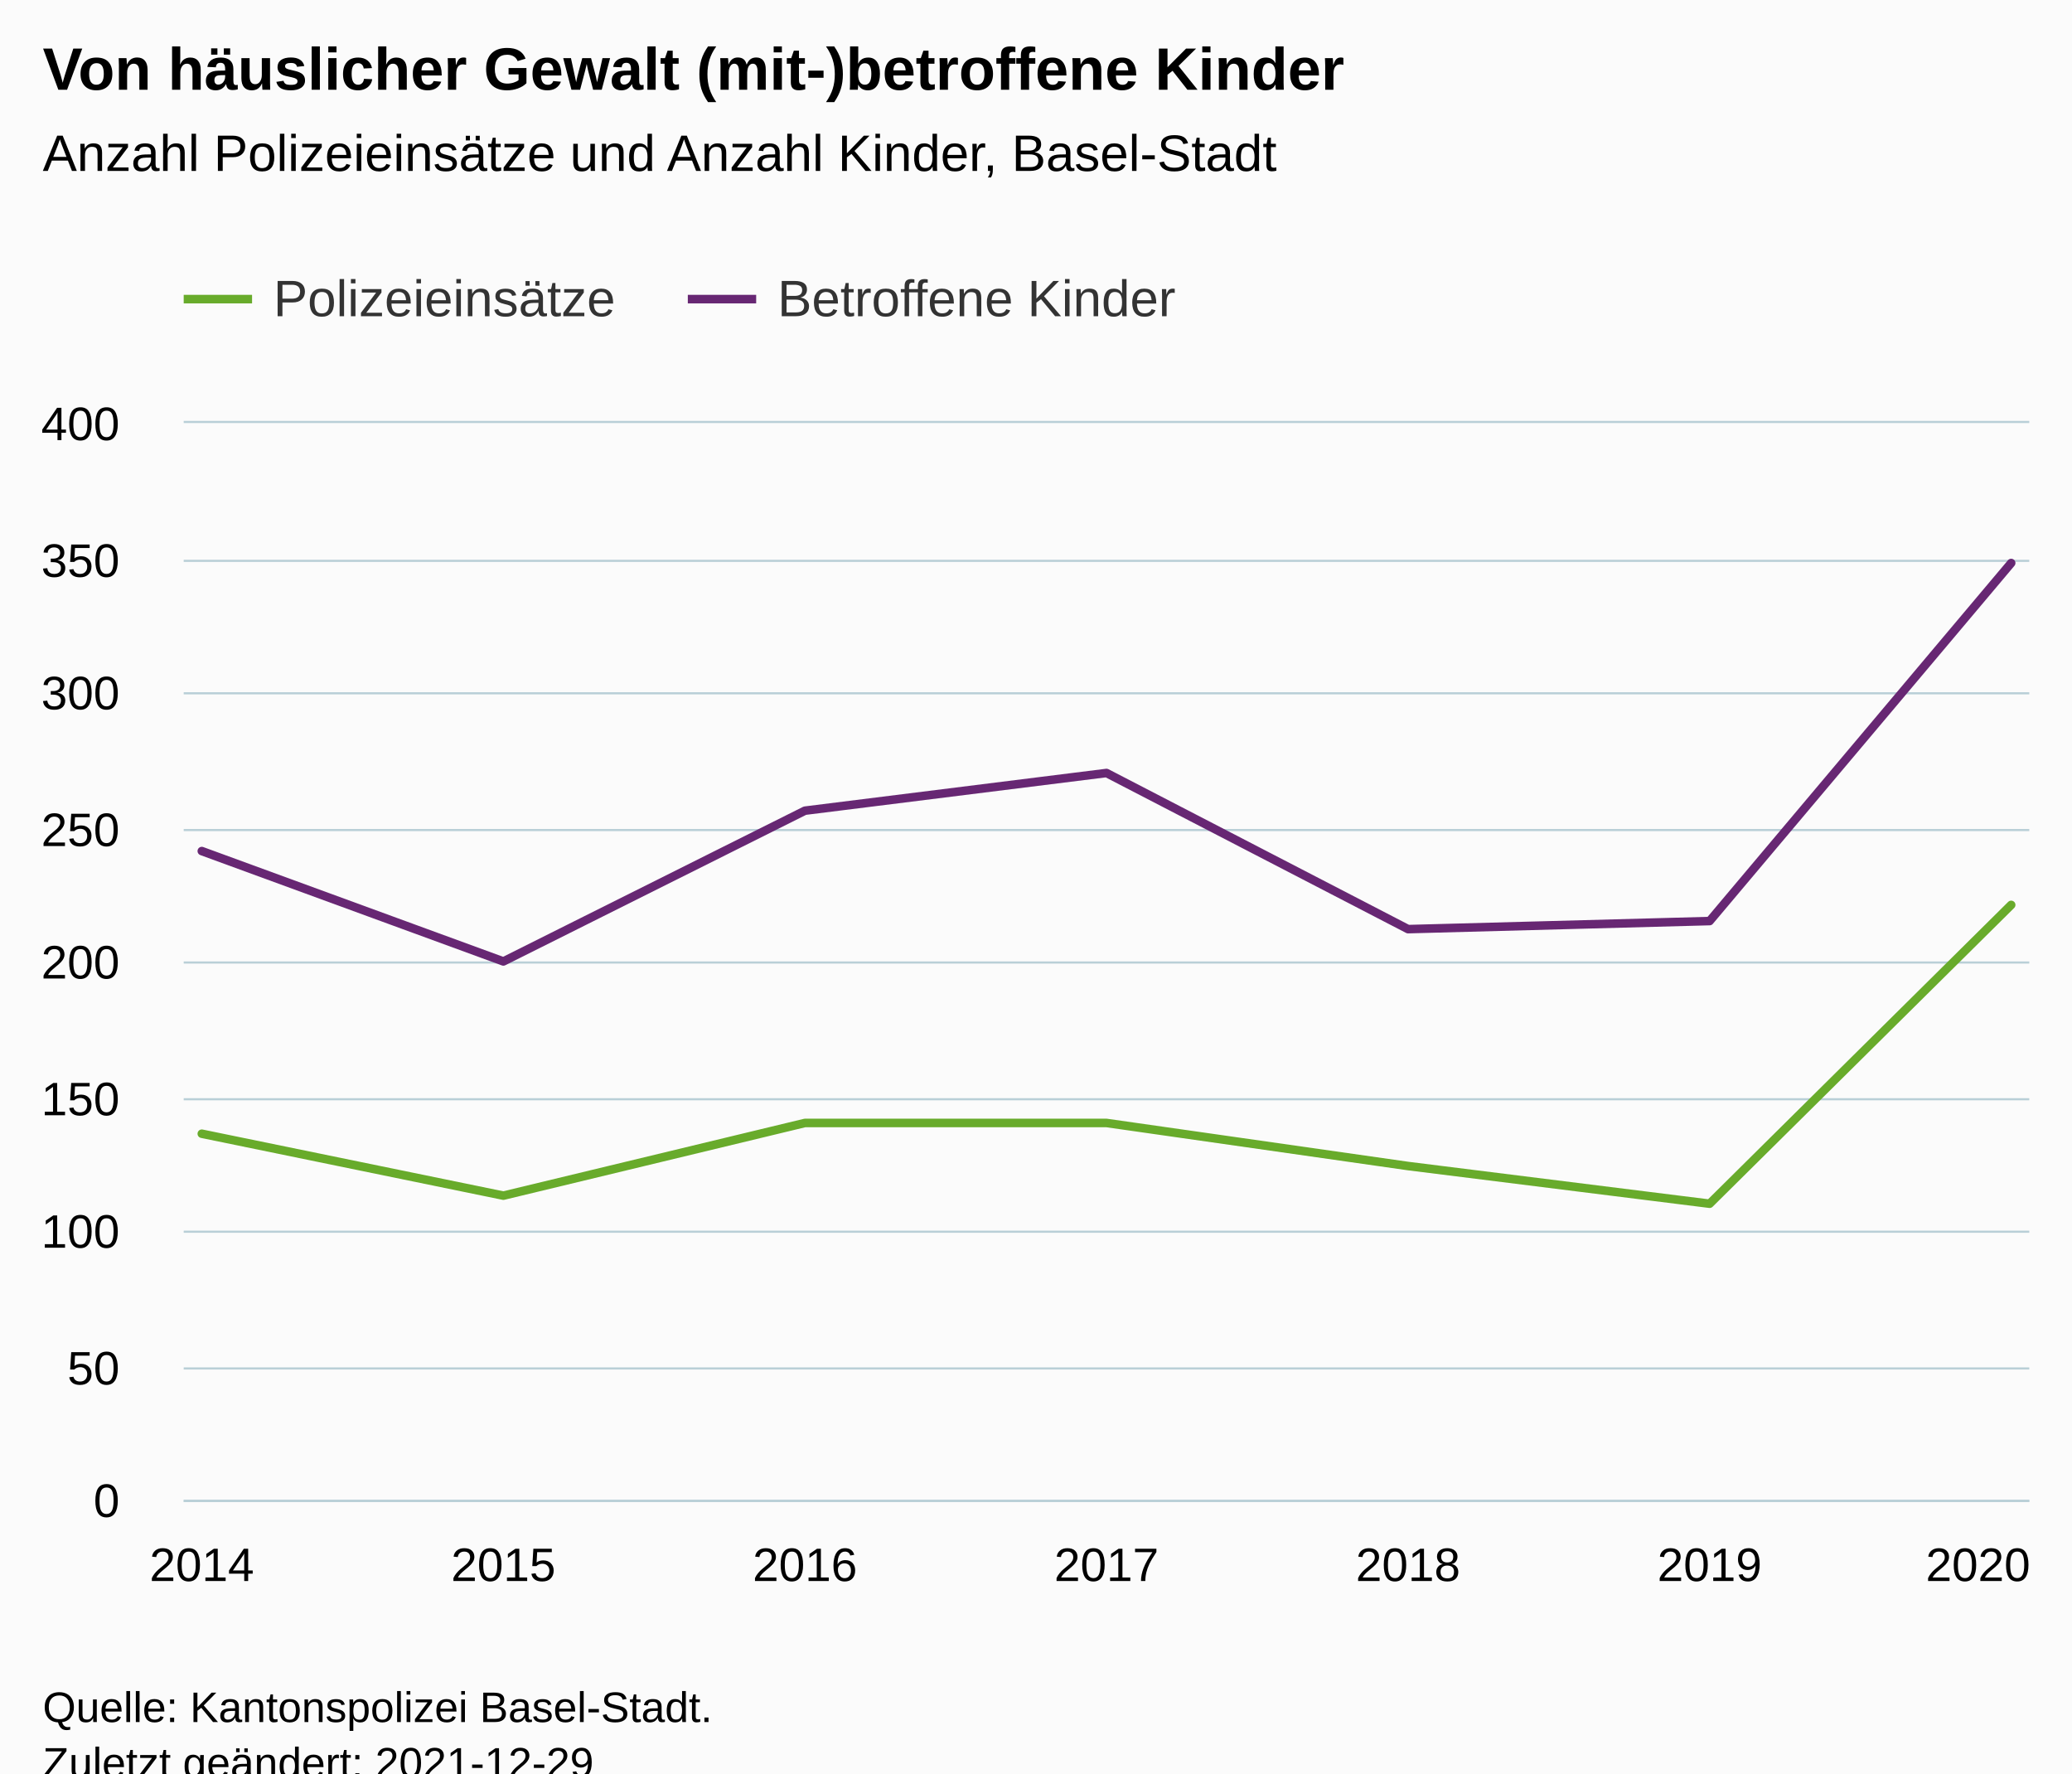
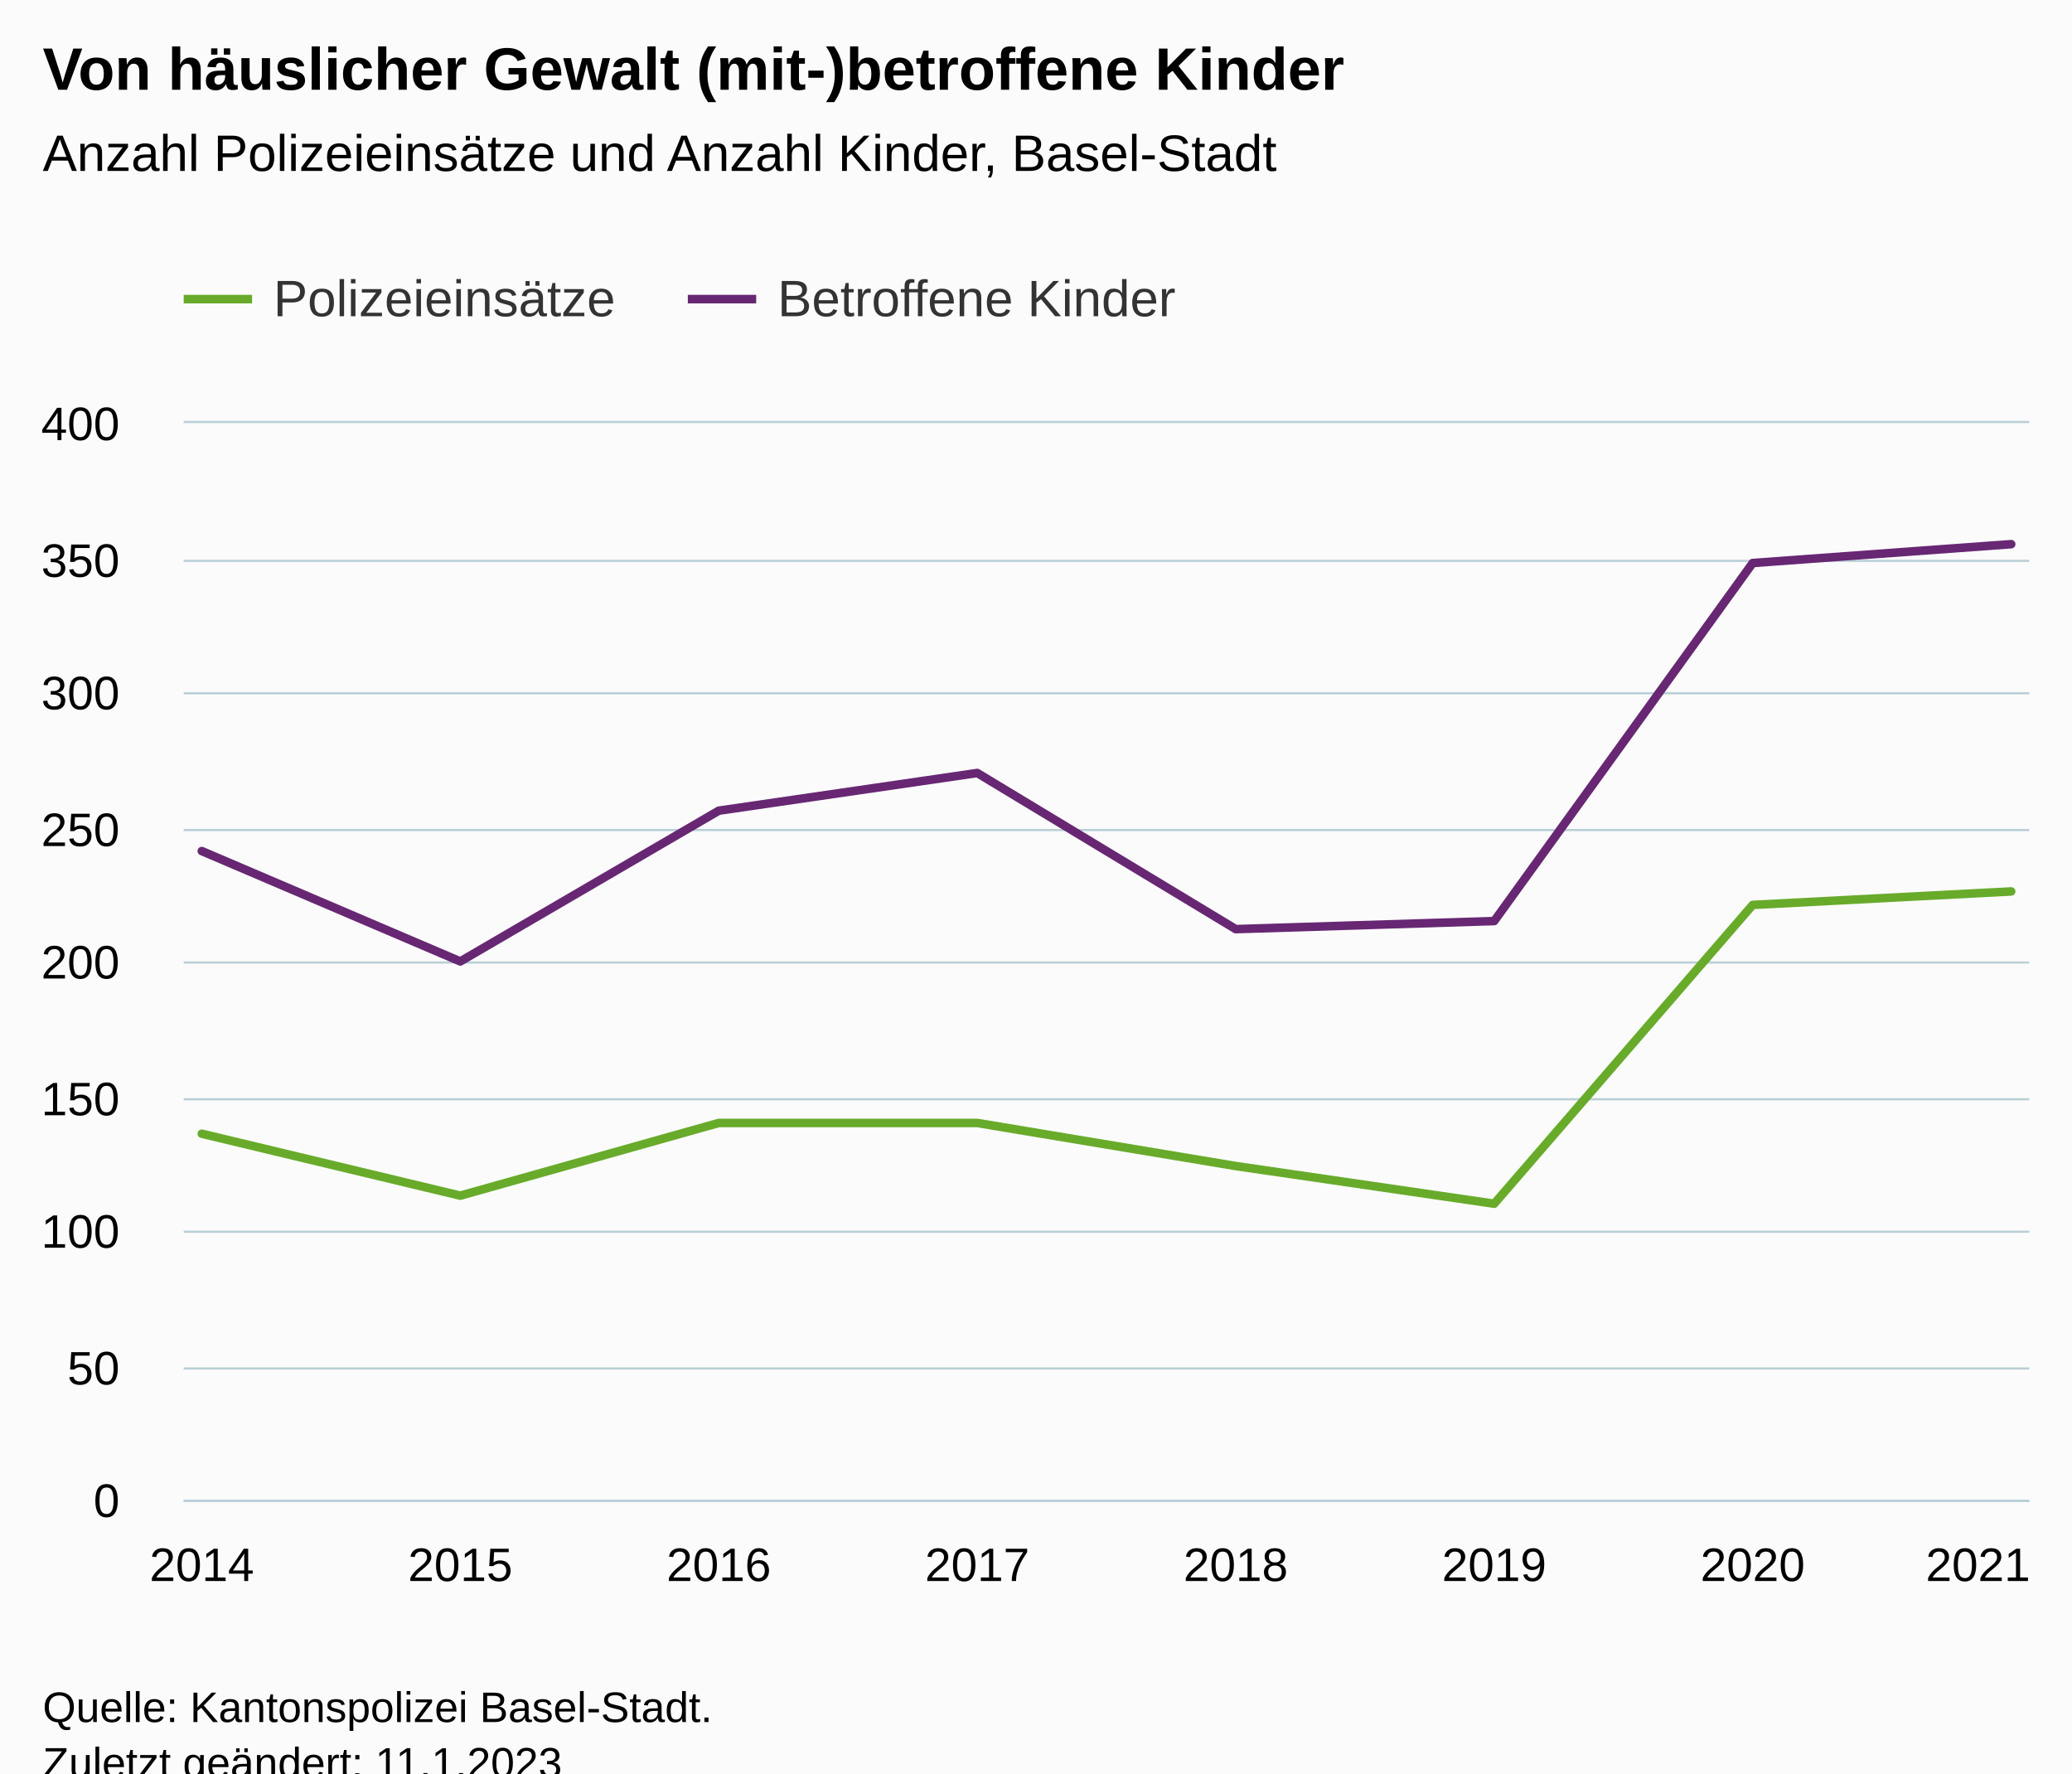
<svg xmlns="http://www.w3.org/2000/svg" version="1.1" class="highcharts-root" style="font-family:Arial;font-size:12px;" viewBox="0 0 485 415">
  <defs>
-     <clipPath id="highcharts-pyqxp5n-21-">
+     <clipPath id="highcharts-tzvoqhg-23-">
      <rect x="0" y="0" width="432" height="252" fill="none" />
    </clipPath>
-     <clipPath id="highcharts-pyqxp5n-29-">
+     <clipPath id="highcharts-tzvoqhg-32-">
      <rect x="0" y="0" width="432" height="252" fill="none" />
    </clipPath>
-     <clipPath id="highcharts-pyqxp5n-37-">
+     <clipPath id="highcharts-tzvoqhg-41-">
      <rect x="43" y="99" width="432" height="252" fill="none" />
    </clipPath>
  </defs>
  <rect fill="#fbfbfb" class="highcharts-background" x="0" y="0" width="485" height="428" rx="0" ry="0" />
  <rect fill="none" class="highcharts-plot-background" x="43" y="99" width="432" height="252" />
  <g class="highcharts-pane-group" data-z-index="0" />
  <g class="highcharts-grid highcharts-xaxis-grid" data-z-index="1">
    <path fill="none" data-z-index="1" class="highcharts-grid-line" d="M 46.5 99 L 46.5 351" opacity="1" />
-     <path fill="none" data-z-index="1" class="highcharts-grid-line" d="M 117.5 99 L 117.5 351" opacity="1" />
-     <path fill="none" data-z-index="1" class="highcharts-grid-line" d="M 187.5 99 L 187.5 351" opacity="1" />
-     <path fill="none" data-z-index="1" class="highcharts-grid-line" d="M 258.5 99 L 258.5 351" opacity="1" />
-     <path fill="none" data-z-index="1" class="highcharts-grid-line" d="M 329.5 99 L 329.5 351" opacity="1" />
-     <path fill="none" data-z-index="1" class="highcharts-grid-line" d="M 399.5 99 L 399.5 351" opacity="1" />
+     <path fill="none" data-z-index="1" class="highcharts-grid-line" d="M 107.5 99 L 107.5 351" opacity="1" />
+     <path fill="none" data-z-index="1" class="highcharts-grid-line" d="M 167.5 99 L 167.5 351" opacity="1" />
+     <path fill="none" data-z-index="1" class="highcharts-grid-line" d="M 228.5 99 L 228.5 351" opacity="1" />
+     <path fill="none" data-z-index="1" class="highcharts-grid-line" d="M 288.5 99 L 288.5 351" opacity="1" />
+     <path fill="none" data-z-index="1" class="highcharts-grid-line" d="M 349.5 99 L 349.5 351" opacity="1" />
+     <path fill="none" data-z-index="1" class="highcharts-grid-line" d="M 409.5 99 L 409.5 351" opacity="1" />
    <path fill="none" data-z-index="1" class="highcharts-grid-line" d="M 470.5 99 L 470.5 351" opacity="1" />
  </g>
  <g class="highcharts-grid highcharts-yaxis-grid" data-z-index="1">
    <path fill="none" stroke="#B9CFD7" stroke-width="0.5" data-z-index="1" class="highcharts-grid-line" d="M 43 351.25 L 475 351.25" opacity="1" />
    <path fill="none" stroke="#B9CFD7" stroke-width="0.5" data-z-index="1" class="highcharts-grid-line" d="M 43 320.25 L 475 320.25" opacity="1" />
    <path fill="none" stroke="#B9CFD7" stroke-width="0.5" data-z-index="1" class="highcharts-grid-line" d="M 43 288.25 L 475 288.25" opacity="1" />
    <path fill="none" stroke="#B9CFD7" stroke-width="0.5" data-z-index="1" class="highcharts-grid-line" d="M 43 257.25 L 475 257.25" opacity="1" />
    <path fill="none" stroke="#B9CFD7" stroke-width="0.5" data-z-index="1" class="highcharts-grid-line" d="M 43 225.25 L 475 225.25" opacity="1" />
    <path fill="none" stroke="#B9CFD7" stroke-width="0.5" data-z-index="1" class="highcharts-grid-line" d="M 43 194.25 L 475 194.25" opacity="1" />
    <path fill="none" stroke="#B9CFD7" stroke-width="0.5" data-z-index="1" class="highcharts-grid-line" d="M 43 162.25 L 475 162.25" opacity="1" />
    <path fill="none" stroke="#B9CFD7" stroke-width="0.5" data-z-index="1" class="highcharts-grid-line" d="M 43 131.25 L 475 131.25" opacity="1" />
    <path fill="none" stroke="#B9CFD7" stroke-width="0.5" data-z-index="1" class="highcharts-grid-line" d="M 43 98.75 L 475 98.75" opacity="1" />
  </g>
  <rect fill="none" class="highcharts-plot-border" data-z-index="1" x="43" y="99" width="432" height="252" />
  <g class="highcharts-axis highcharts-xaxis" data-z-index="2">
    <path fill="none" class="highcharts-axis-line" stroke="#B9CFD7" stroke-width="0.5" data-z-index="7" d="M 43 351.25 L 475 351.25" />
  </g>
  <g class="highcharts-axis highcharts-yaxis" data-z-index="2">
    <path fill="none" class="highcharts-axis-line" data-z-index="7" d="M 43 99 L 43 351" />
  </g>
  <g class="highcharts-series-group" data-z-index="3">
-     <g class="highcharts-series highcharts-series-0 highcharts-line-series" data-z-index="0.1" opacity="1" transform="translate(43,99) scale(1 1)" clip-path="url(#highcharts-pyqxp5n-29-)">
-       <path fill="none" d="M 4.235 166.32 L 74.824 180.81 L 145.412 163.8 L 216 163.8 L 286.588 173.88 L 357.176 182.7 L 427.765 112.77" class="highcharts-graph" data-z-index="1" stroke="#68AB2B " stroke-width="2" stroke-linejoin="round" stroke-linecap="round" />
+     <g class="highcharts-series highcharts-series-0 highcharts-line-series" data-z-index="0.1" opacity="1" transform="translate(43,99) scale(1 1)" clip-path="url(#highcharts-tzvoqhg-32-)">
+       <path fill="none" d="M 4.235 166.32 L 64.739 180.81 L 125.244 163.8 L 185.748 163.8 L 246.252 173.88 L 306.756 182.7 L 367.261 112.77 L 427.765 109.62" class="highcharts-graph" data-z-index="1" stroke="#68AB2B " stroke-width="2" stroke-linejoin="round" stroke-linecap="round" />
    </g>
    <g class="highcharts-markers highcharts-series-0 highcharts-line-series" data-z-index="0.1" opacity="1" transform="translate(43,99) scale(1 1)" clip-path="none" />
-     <g class="highcharts-series highcharts-series-1 highcharts-line-series" data-z-index="0.1" opacity="1" transform="translate(43,99) scale(1 1)" clip-path="url(#highcharts-pyqxp5n-29-)">
-       <path fill="none" d="M 4.235 100.17 L 74.824 126 L 145.412 90.72 L 216 81.9 L 286.588 118.44 L 357.176 116.55 L 427.765 32.76" class="highcharts-graph" data-z-index="1" stroke="#672773" stroke-width="2" stroke-linejoin="round" stroke-linecap="round" />
+     <g class="highcharts-series highcharts-series-1 highcharts-line-series" data-z-index="0.1" opacity="1" transform="translate(43,99) scale(1 1)" clip-path="url(#highcharts-tzvoqhg-32-)">
+       <path fill="none" d="M 4.235 100.17 L 64.739 126 L 125.244 90.72 L 185.748 81.9 L 246.252 118.44 L 306.756 116.55 L 367.261 32.76 L 427.765 28.35" class="highcharts-graph" data-z-index="1" stroke="#672773" stroke-width="2" stroke-linejoin="round" stroke-linecap="round" />
    </g>
    <g class="highcharts-markers highcharts-series-1 highcharts-line-series" data-z-index="0.1" opacity="1" transform="translate(43,99) scale(1 1)" clip-path="none" />
  </g>
  <text x="10" text-anchor="start" class="highcharts-title" data-z-index="4" style="color:#000000;font-size:14px;font-weight:bold;fill:#000000;" y="21">
    <tspan>Von häuslicher Gewalt (mit-)betroffene Kinder</tspan>
  </text>
  <text x="10" text-anchor="start" class="highcharts-subtitle" data-z-index="4" style="color:#000000;font-size:12px;font-weight:normal;fill:#000000;" y="40">
    <tspan>Anzahl Polizeieinsätze und Anzahl Kinder, Basel-Stadt</tspan>
  </text>
  <text x="10" text-anchor="start" class="highcharts-caption" data-z-index="4" style="color:#666666;fill:#666666;" y="385" />
  <g class="highcharts-legend" data-z-index="7" transform="translate(35,56)">
    <rect fill="none" class="highcharts-legend-box" rx="0" ry="0" x="0" y="0" width="250" height="31" visibility="visible" />
    <g data-z-index="1">
      <g>
        <g class="highcharts-legend-item highcharts-line-series highcharts-color-undefined highcharts-series-0" data-z-index="1" transform="translate(8,3)">
          <path fill="none" d="M 0 11 L 16 11" class="highcharts-graph" stroke="#68AB2B " stroke-width="2" />
          <text x="21" style="color:#333333;cursor:pointer;font-size:12px;font-weight:normal;fill:#333333;" text-anchor="start" data-z-index="2" y="15">
            <tspan>Polizeieinsätze</tspan>
          </text>
        </g>
        <g class="highcharts-legend-item highcharts-line-series highcharts-color-undefined highcharts-series-1" data-z-index="1" transform="translate(126,3)">
          <path fill="none" d="M 0 11 L 16 11" class="highcharts-graph" stroke="#672773" stroke-width="2" />
          <text x="21" y="15" style="color:#333333;cursor:pointer;font-size:12px;font-weight:normal;fill:#333333;" text-anchor="start" data-z-index="2">
            <tspan>Betroffene Kinder</tspan>
          </text>
        </g>
      </g>
    </g>
  </g>
  <g class="highcharts-axis-labels highcharts-xaxis-labels" data-z-index="7">
    <text x="47.235" style="color:#000000;cursor:default;font-size:11px;fill:#000000;" text-anchor="middle" transform="translate(0,0)" y="370" opacity="1">2014</text>
-     <text x="117.824" style="color:#000000;cursor:default;font-size:11px;fill:#000000;" text-anchor="middle" transform="translate(0,0)" y="370" opacity="1">2015</text>
-     <text x="188.412" style="color:#000000;cursor:default;font-size:11px;fill:#000000;" text-anchor="middle" transform="translate(0,0)" y="370" opacity="1">2016</text>
-     <text x="259" style="color:#000000;cursor:default;font-size:11px;fill:#000000;" text-anchor="middle" transform="translate(0,0)" y="370" opacity="1">2017</text>
-     <text x="329.588" style="color:#000000;cursor:default;font-size:11px;fill:#000000;" text-anchor="middle" transform="translate(0,0)" y="370" opacity="1">2018</text>
-     <text x="400.176" style="color:#000000;cursor:default;font-size:11px;fill:#000000;" text-anchor="middle" transform="translate(0,0)" y="370" opacity="1">2019</text>
-     <text x="463" style="color:#000000;cursor:default;font-size:11px;fill:#000000;" text-anchor="middle" transform="translate(0,0)" y="370" opacity="1">2020</text>
+     <text x="107.739" style="color:#000000;cursor:default;font-size:11px;fill:#000000;" text-anchor="middle" transform="translate(0,0)" y="370" opacity="1">2015</text>
+     <text x="168.244" style="color:#000000;cursor:default;font-size:11px;fill:#000000;" text-anchor="middle" transform="translate(0,0)" y="370" opacity="1">2016</text>
+     <text x="228.748" style="color:#000000;cursor:default;font-size:11px;fill:#000000;" text-anchor="middle" transform="translate(0,0)" y="370" opacity="1">2017</text>
+     <text x="289.252" style="color:#000000;cursor:default;font-size:11px;fill:#000000;" text-anchor="middle" transform="translate(0,0)" y="370" opacity="1">2018</text>
+     <text x="349.756" style="color:#000000;cursor:default;font-size:11px;fill:#000000;" text-anchor="middle" transform="translate(0,0)" y="370" opacity="1">2019</text>
+     <text x="410.261" style="color:#000000;cursor:default;font-size:11px;fill:#000000;" text-anchor="middle" transform="translate(0,0)" y="370" opacity="1">2020</text>
+     <text x="463" style="color:#000000;cursor:default;font-size:11px;fill:#000000;" text-anchor="middle" transform="translate(0,0)" y="370" opacity="1">2021</text>
  </g>
  <g class="highcharts-axis-labels highcharts-yaxis-labels" data-z-index="7">
    <text x="28" style="color:#000000;cursor:default;font-size:11px;fill:#000000;" text-anchor="end" transform="translate(0,0)" y="355" opacity="1">0</text>
    <text x="28" style="color:#000000;cursor:default;font-size:11px;fill:#000000;" text-anchor="end" transform="translate(0,0)" y="324" opacity="1">50</text>
    <text x="28" style="color:#000000;cursor:default;font-size:11px;fill:#000000;" text-anchor="end" transform="translate(0,0)" y="292" opacity="1">100</text>
    <text x="28" style="color:#000000;cursor:default;font-size:11px;fill:#000000;" text-anchor="end" transform="translate(0,0)" y="261" opacity="1">150</text>
    <text x="28" style="color:#000000;cursor:default;font-size:11px;fill:#000000;" text-anchor="end" transform="translate(0,0)" y="229" opacity="1">200</text>
    <text x="28" style="color:#000000;cursor:default;font-size:11px;fill:#000000;" text-anchor="end" transform="translate(0,0)" y="198" opacity="1">250</text>
    <text x="28" style="color:#000000;cursor:default;font-size:11px;fill:#000000;" text-anchor="end" transform="translate(0,0)" y="166" opacity="1">300</text>
    <text x="28" style="color:#000000;cursor:default;font-size:11px;fill:#000000;" text-anchor="end" transform="translate(0,0)" y="135" opacity="1">350</text>
    <text x="28" style="color:#000000;cursor:default;font-size:11px;fill:#000000;" text-anchor="end" transform="translate(0,0)" y="103" opacity="1">400</text>
  </g>
  <text x="10" class="highcharts-credits" text-anchor="start" data-z-index="8" style="cursor:default;color:#000000;font-size:10px;fill:#000000;" y="403">
    <tspan>Quelle: Kantonspolizei Basel-Stadt.</tspan>
-     <tspan x="10" dy="13">Zuletzt geändert: 2021-12-29</tspan>
+     <tspan x="10" dy="13">Zuletzt geändert: 11.1.2023</tspan>
  </text>
-   <g class="highcharts-control-points" data-z-index="99" clip-path="url(#highcharts-pyqxp5n-37-)" />
+   <g class="highcharts-control-points" data-z-index="99" clip-path="url(#highcharts-tzvoqhg-41-)" />
</svg>
